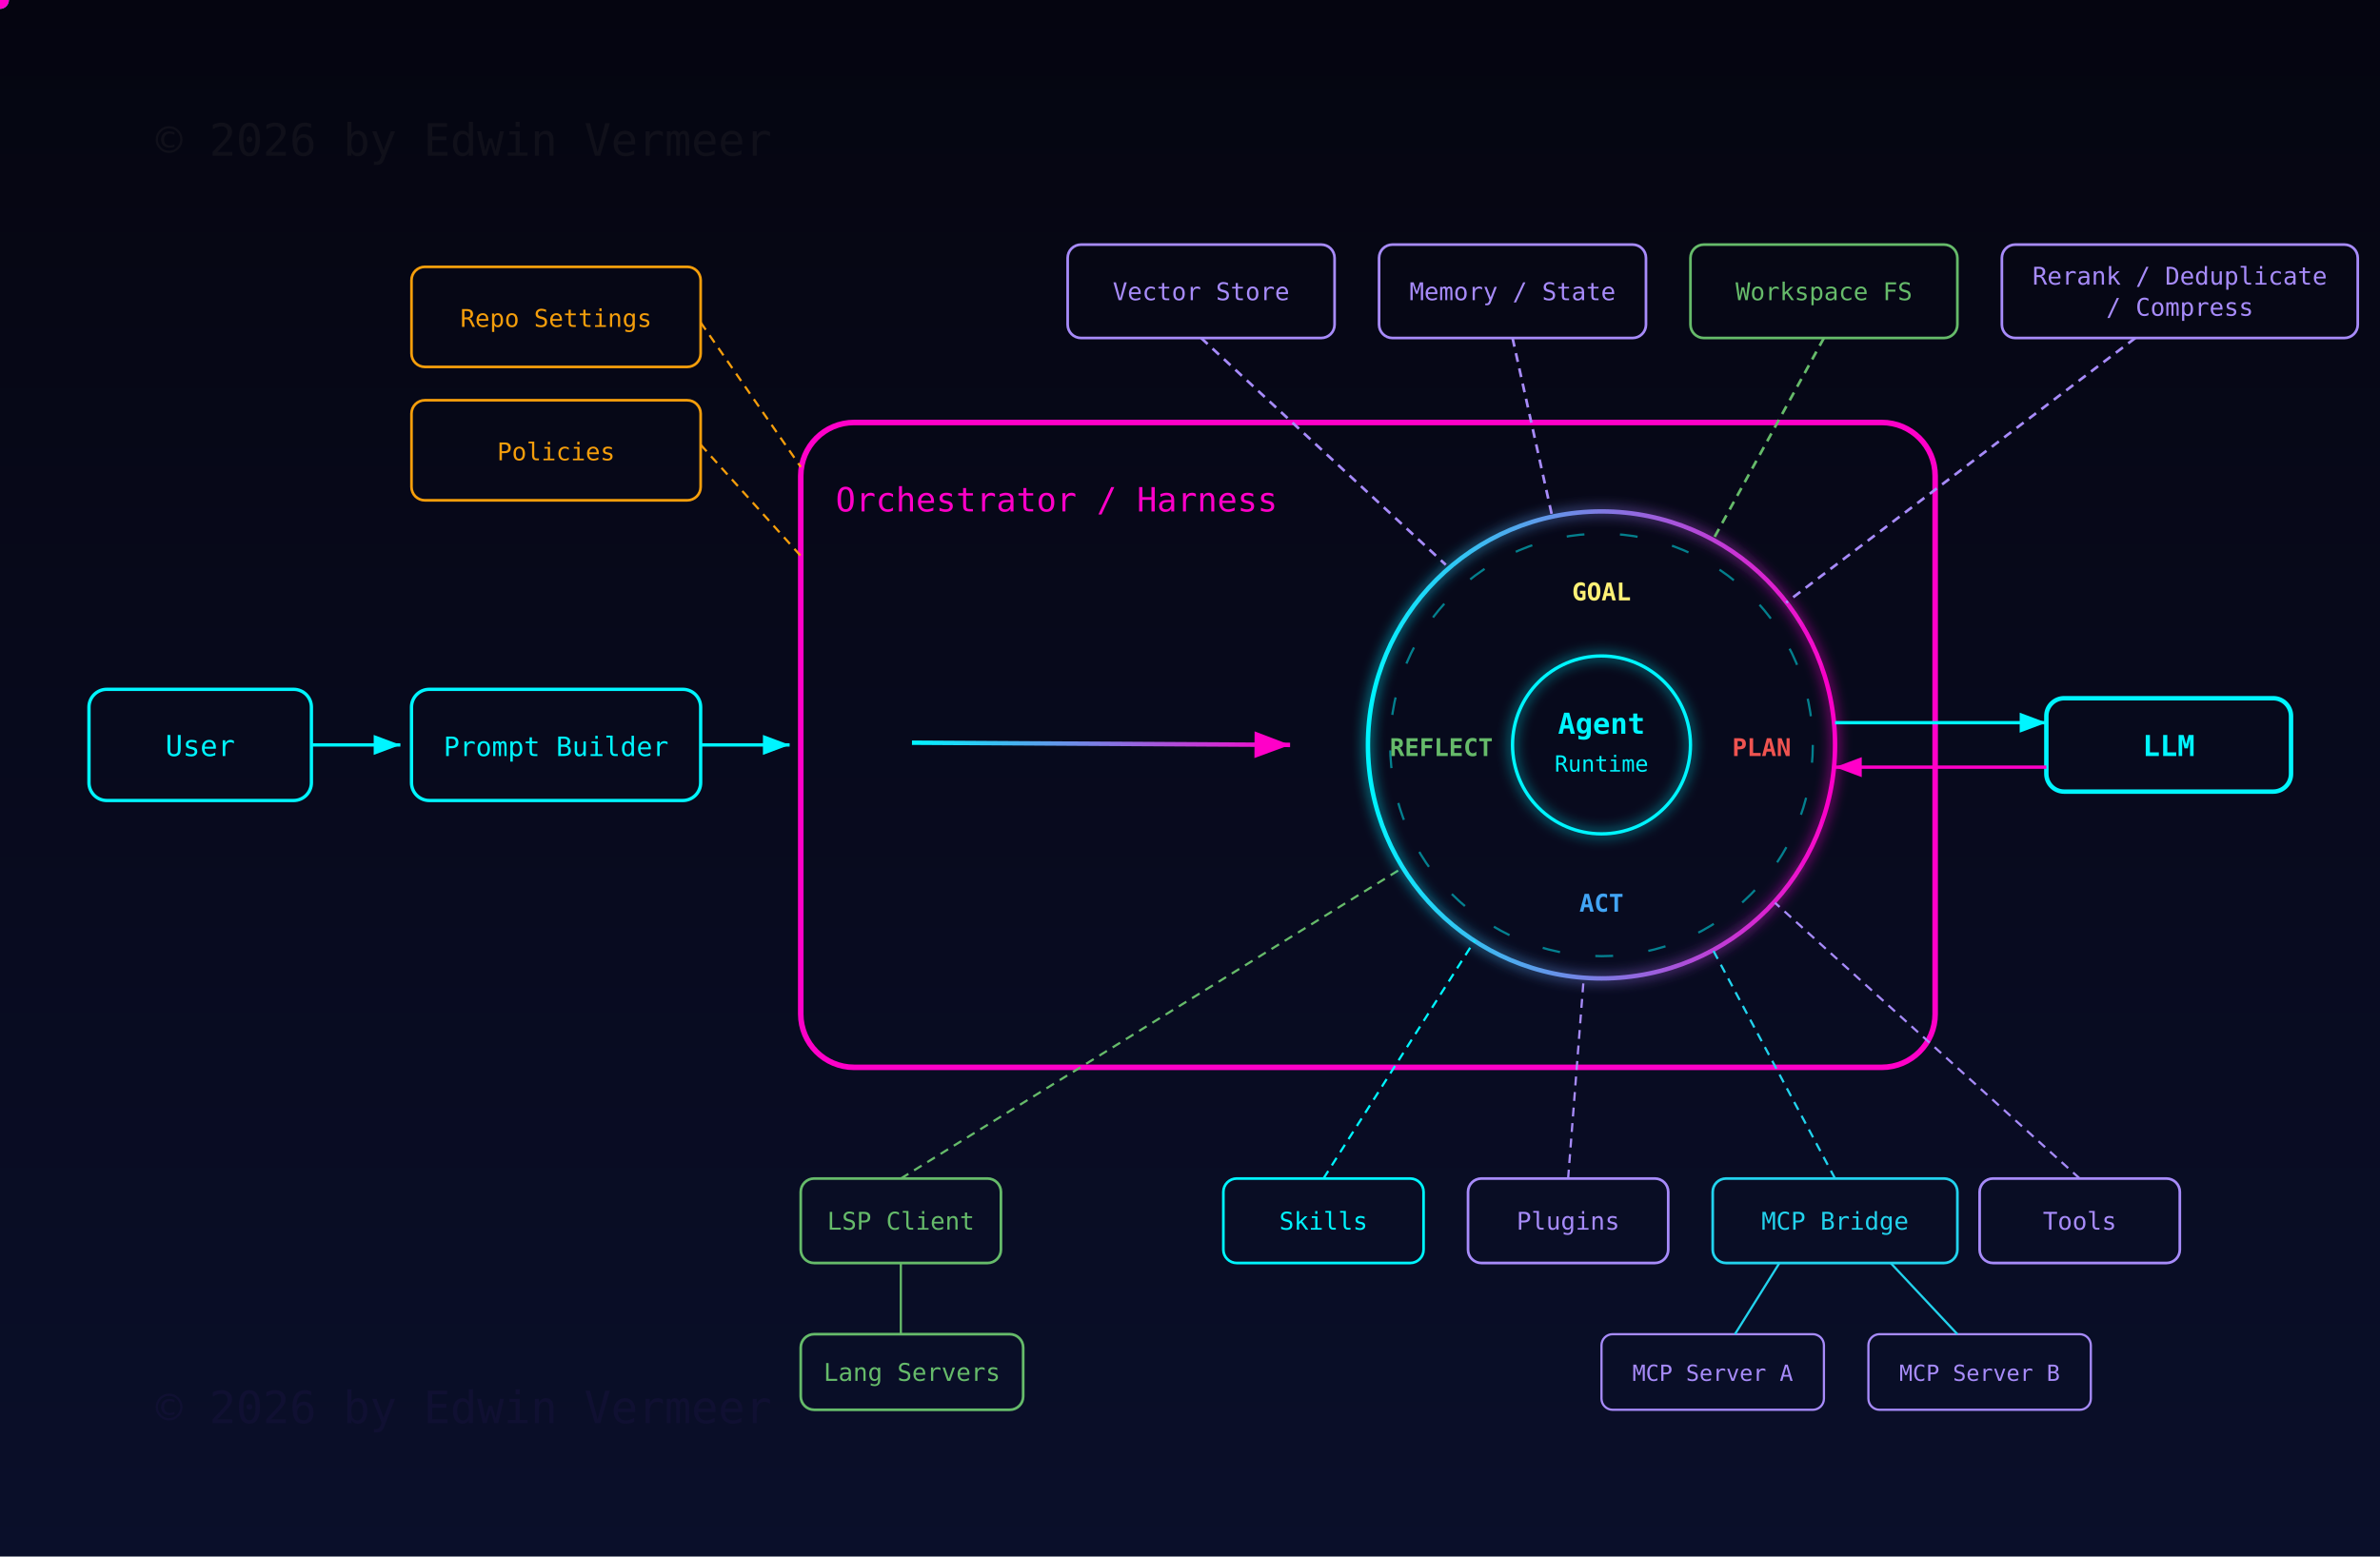
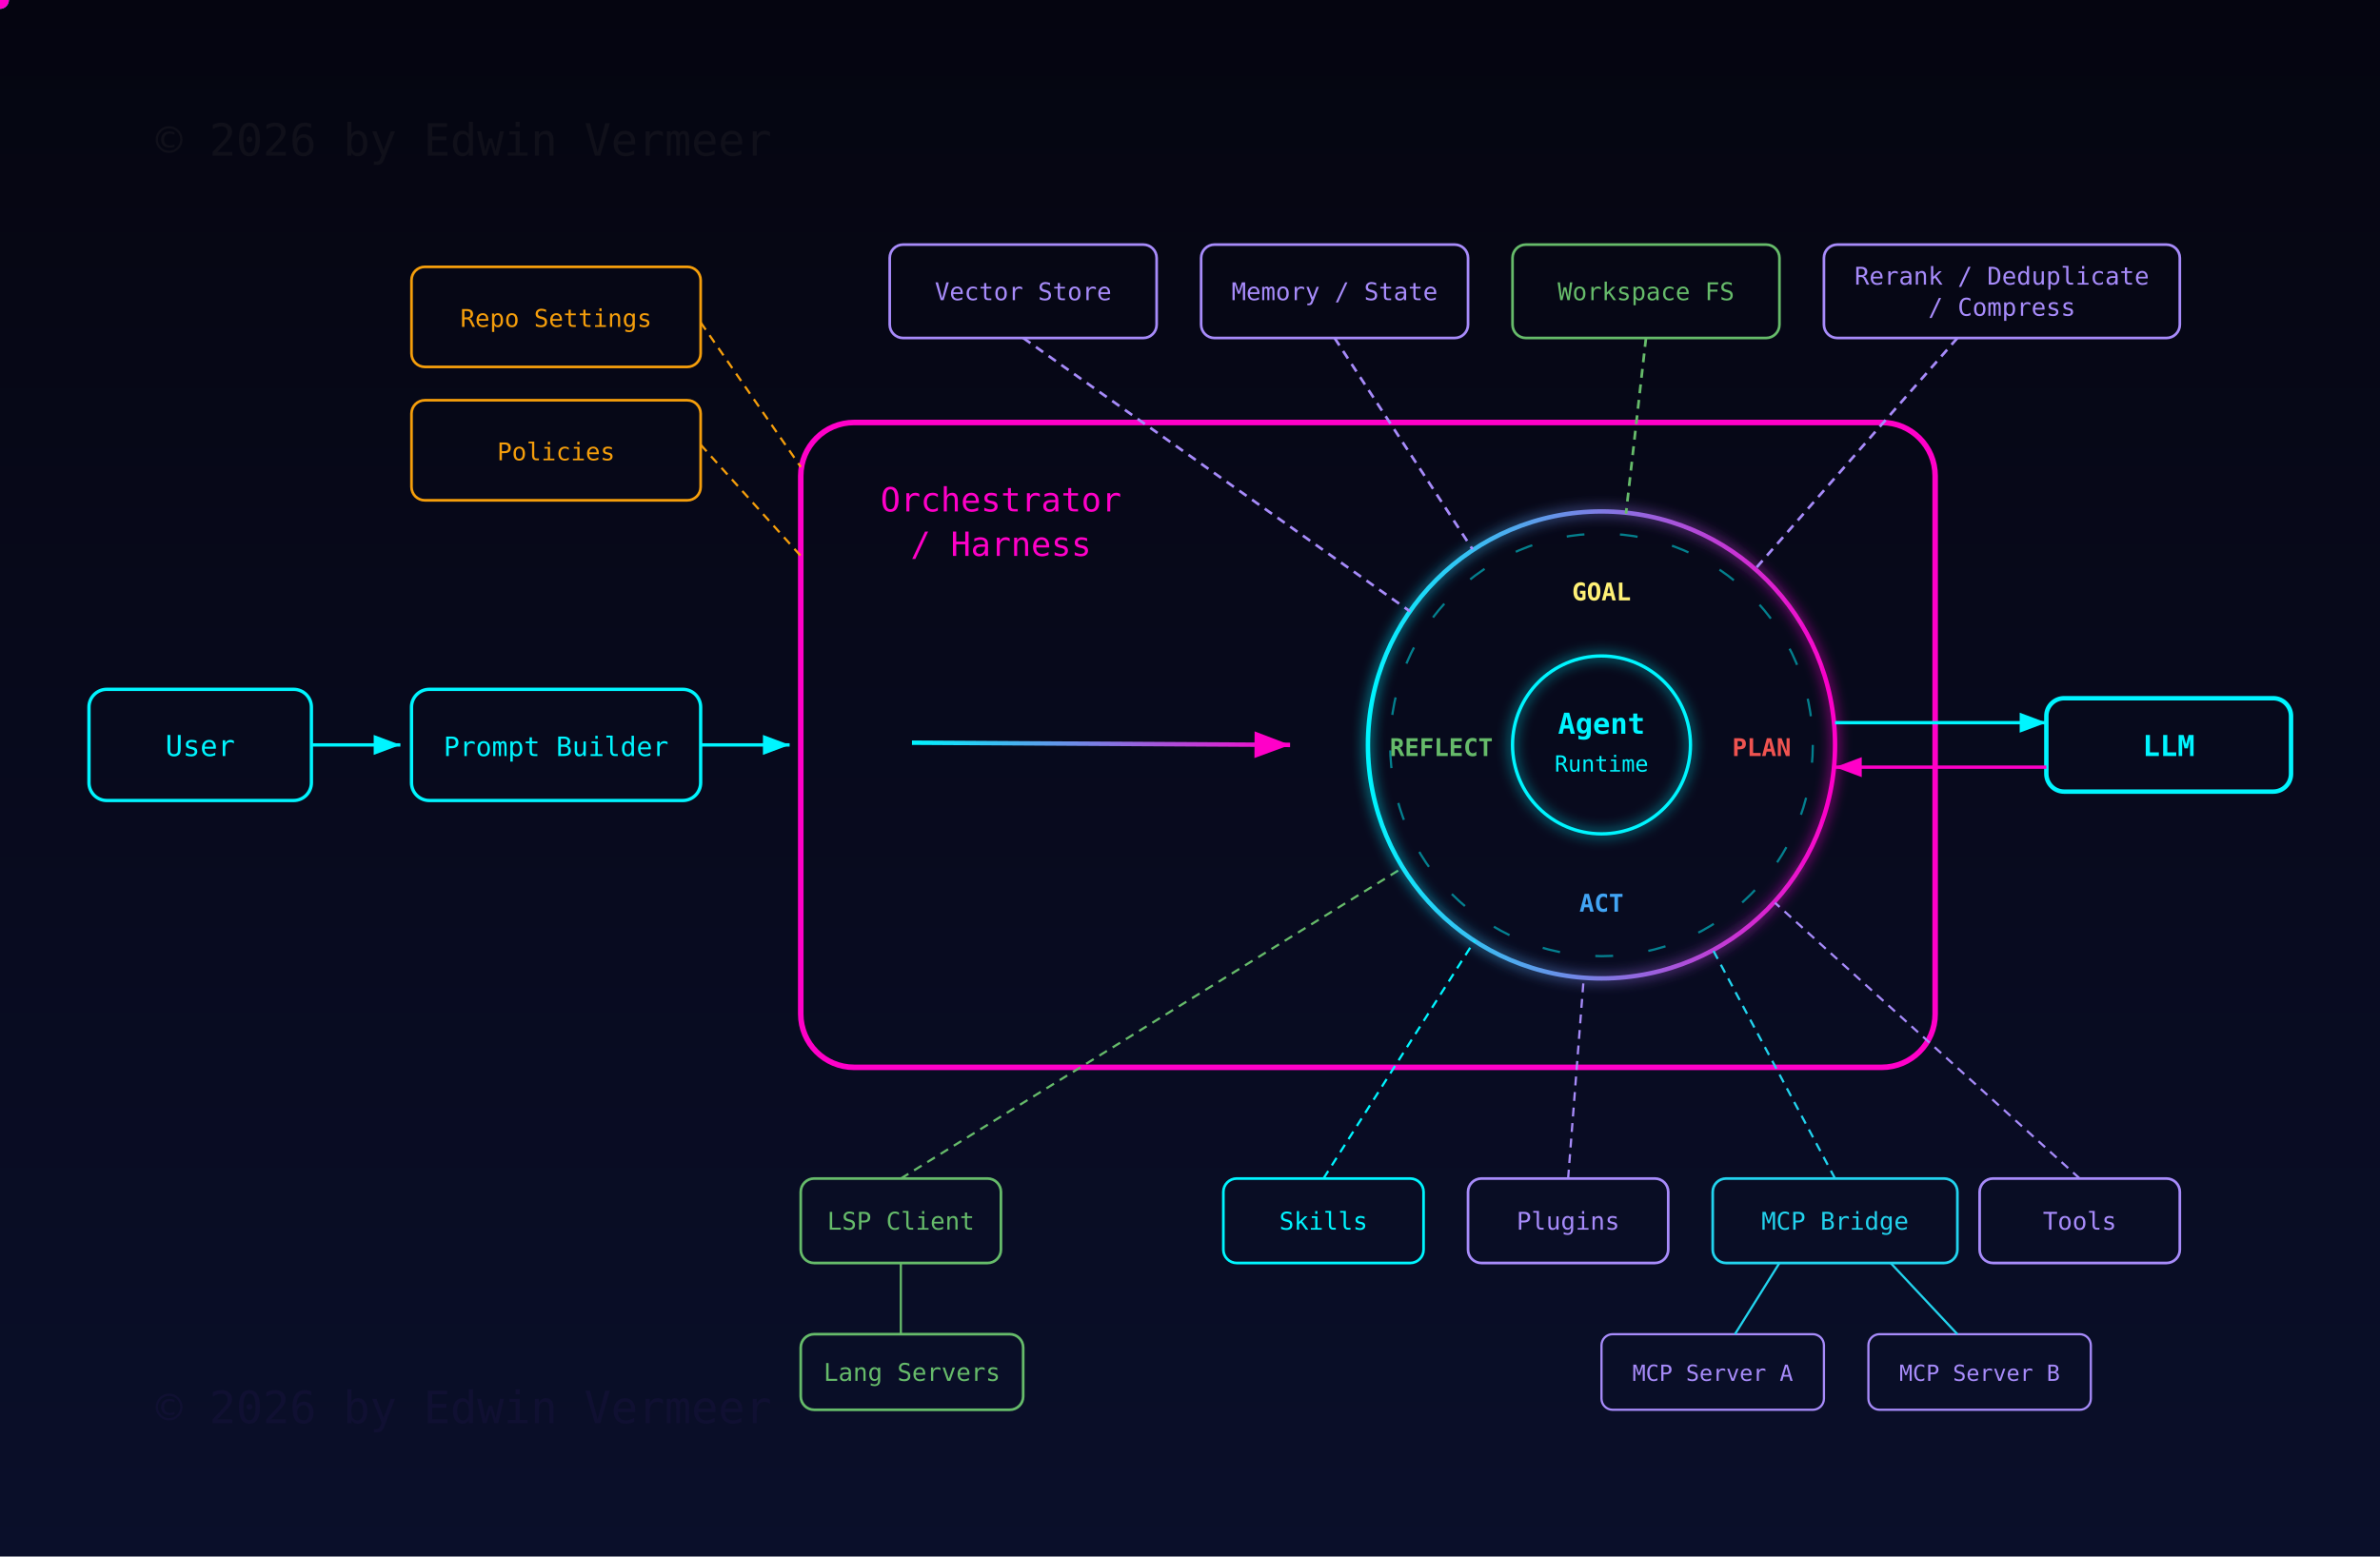
<svg xmlns="http://www.w3.org/2000/svg" width="1070" height="700" viewBox="0 0 1070 700">
  <defs>
    <linearGradient id="bg" x1="0" y1="0" x2="0" y2="1">
      <stop offset="0%" stop-color="#050510" />
      <stop offset="100%" stop-color="#0a0f2a" />
    </linearGradient>
    <filter id="glow">
      <feGaussianBlur stdDeviation="3" result="b" />
      <feMerge>
        <feMergeNode in="b" />
        <feMergeNode in="SourceGraphic" />
      </feMerge>
    </filter>
    <filter id="lineShine" x="-50%" y="-50%" width="200%" height="200%">
      <feGaussianBlur stdDeviation="5" result="blur" />
      <feMerge>
        <feMergeNode in="blur" />
        <feMergeNode in="SourceGraphic" />
      </feMerge>
    </filter>
    <linearGradient id="flow" x1="0" x2="1">
      <stop offset="0%" stop-color="#00f5ff" />
      <stop offset="100%" stop-color="#ff00c8" />
    </linearGradient>
    <linearGradient id="flowBack" x1="1" x2="0">
      <stop offset="0%" stop-color="#00f5ff" />
      <stop offset="100%" stop-color="#ff00c8" />
    </linearGradient>
  </defs>
  <rect width="100%" height="100%" fill="url(#bg)" />
  <text x="70" y="70" fill="#10101a" font-family="monospace" font-size="20">© 2026 by Edwin Vermeer</text>
  <text x="70" y="640" fill="#101032" font-family="monospace" font-size="20">© 2026 by Edwin Vermeer</text>
  <rect x="40" y="310" width="100" height="50" rx="8" stroke="#00f5ff" fill="none" stroke-width="1.5" />
  <text x="90" y="340" fill="#00f5ff" text-anchor="middle" font-family="monospace" font-size="13">User</text>
  <line x1="140" y1="335" x2="180" y2="335" stroke="#00f5ff" stroke-width="1.5" marker-end="url(#arrowCyan)" />
  <rect x="185" y="310" width="130" height="50" rx="8" stroke="#00f5ff" fill="none" stroke-width="1.5" />
  <text x="250" y="340" fill="#00f5ff" text-anchor="middle" font-family="monospace" font-size="12">Prompt Builder</text>
  <line x1="315" y1="335" x2="355" y2="335" stroke="#00f5ff" stroke-width="1.5" marker-end="url(#arrowCyan)" />
  <rect x="360" y="190" width="510" height="290" rx="24" stroke="#ff00c8" fill="none" stroke-width="2.5" />
-   <text x="475" y="230" fill="#ff00c8" text-anchor="middle" font-family="monospace" font-size="15">Orchestrator / Harness</text>
+   <text x="450" y="230" fill="#ff00c8" text-anchor="middle" font-family="monospace" font-size="15">Orchestrator</text>
+   <text x="450" y="250" fill="#ff00c8" text-anchor="middle" font-family="monospace" font-size="15">/ Harness</text>
  <rect x="185" y="120" width="130" height="45" rx="6" stroke="#f59e0b" fill="none" stroke-width="1.2" />
  <text x="250" y="147" fill="#f59e0b" text-anchor="middle" font-family="monospace" font-size="11">Repo Settings</text>
  <rect x="185" y="180" width="130" height="45" rx="6" stroke="#f59e0b" fill="none" stroke-width="1.2" />
  <text x="250" y="207" fill="#f59e0b" text-anchor="middle" font-family="monospace" font-size="11">Policies</text>
  <g>
    <line x1="315" y1="145" x2="360" y2="210" stroke="#f59e0b" stroke-width="1" stroke-dasharray="4 3">
      <animate attributeName="stroke" values="#f59e0b;#ffe082;#f59e0b" keyTimes="0;0.083;1" dur="4.2s" begin="0.2s" repeatCount="indefinite" />
      <animate attributeName="stroke-width" values="1;1.8;1" keyTimes="0;0.083;1" dur="4.2s" begin="0.2s" repeatCount="indefinite" />
    </line>
    <line x1="315" y1="145" x2="360" y2="210" stroke="#fff3bf" stroke-width="4" stroke-dasharray="4 3" stroke-linecap="round" opacity="0" filter="url(#lineShine)">
      <animate attributeName="opacity" values="0;0.9;0" keyTimes="0;0.083;1" dur="4.2s" begin="0.2s" repeatCount="indefinite" />
    </line>
  </g>
  <g>
    <line x1="315" y1="200" x2="360" y2="250" stroke="#f59e0b" stroke-width="1" stroke-dasharray="4 3">
      <animate attributeName="stroke" values="#f59e0b;#ffe082;#f59e0b" keyTimes="0;0.071;1" dur="4.9s" begin="1.1s" repeatCount="indefinite" />
      <animate attributeName="stroke-width" values="1;1.8;1" keyTimes="0;0.071;1" dur="4.9s" begin="1.1s" repeatCount="indefinite" />
    </line>
    <line x1="315" y1="200" x2="360" y2="250" stroke="#fff3bf" stroke-width="4" stroke-dasharray="4 3" stroke-linecap="round" opacity="0" filter="url(#lineShine)">
      <animate attributeName="opacity" values="0;0.9;0" keyTimes="0;0.071;1" dur="4.9s" begin="1.1s" repeatCount="indefinite" />
    </line>
  </g>
  <rect x="360" y="530" width="90" height="38" rx="6" stroke="#66BB6A" fill="none" stroke-width="1.2" />
  <text x="405" y="553" fill="#66BB6A" text-anchor="middle" font-family="monospace" font-size="11">LSP Client</text>
  <rect x="360" y="600" width="100" height="34" rx="6" stroke="#66BB6A" fill="none" stroke-width="1.2" />
  <text x="410" y="621" fill="#66BB6A" text-anchor="middle" font-family="monospace" font-size="11">Lang Servers</text>
  <g>
    <line x1="405" y1="530" x2="631" y2="390" stroke="#66BB6A" stroke-width="1" stroke-dasharray="4 3">
      <animate attributeName="stroke" values="#66BB6A;#b9f6ca;#66BB6A" keyTimes="0;0.056;1" dur="6.3s" begin="0.9s" repeatCount="indefinite" />
      <animate attributeName="stroke-width" values="1;1.9;1" keyTimes="0;0.056;1" dur="6.3s" begin="0.9s" repeatCount="indefinite" />
    </line>
    <line x1="405" y1="530" x2="631" y2="390" stroke="#d9ffe0" stroke-width="4" stroke-dasharray="4 3" stroke-linecap="round" opacity="0" filter="url(#lineShine)">
      <animate attributeName="opacity" values="0;0.8;0" keyTimes="0;0.056;1" dur="6.3s" begin="0.9s" repeatCount="indefinite" />
    </line>
  </g>
  <line x1="405" y1="568" x2="405" y2="600" stroke="#66BB6A" stroke-width="1" />
  <line x1="410" y1="334" x2="580" y2="335" stroke="url(#flow)" stroke-width="2" marker-end="url(#arrowPink)" />
  <g transform="translate(720,335)">
    <circle r="105" stroke="url(#flow)" stroke-width="2" fill="none" filter="url(#glow)" />
    <circle r="95" stroke="#00f5ff" stroke-dasharray="8 16" fill="none" opacity="0.5">
      <animateTransform attributeName="transform" type="rotate" from="0" to="360" dur="10s" repeatCount="indefinite" />
    </circle>
    <text x="0" y="-65" text-anchor="middle" fill="#FFF176" font-family="monospace" font-size="11" font-weight="bold">GOAL</text>
    <text x="72" y="5" text-anchor="middle" fill="#EF5350" font-family="monospace" font-size="11" font-weight="bold">PLAN</text>
    <text x="0" y="75" text-anchor="middle" fill="#42A5F5" font-family="monospace" font-size="11" font-weight="bold">ACT</text>
    <text x="-72" y="5" text-anchor="middle" fill="#66BB6A" font-family="monospace" font-size="11" font-weight="bold">REFLECT</text>
    <circle r="40" stroke="#00f5ff" fill="none" stroke-width="1.5" filter="url(#glow)">
      <animate attributeName="r" values="40;44;40" dur="2.5s" repeatCount="indefinite" />
    </circle>
    <text text-anchor="middle" y="-5" fill="#00f5ff" font-family="monospace" font-size="13" font-weight="bold">Agent</text>
    <text text-anchor="middle" y="12" fill="#00f5ff" font-family="monospace" font-size="10">Runtime</text>
  </g>
-   <rect x="480" y="110" width="120" height="42" rx="6" stroke="#a78bfa" fill="none" stroke-width="1.2" />
-   <text x="540" y="135" fill="#a78bfa" text-anchor="middle" font-family="monospace" font-size="11">Vector Store</text>
-   <g>
-     <line x1="540" y1="152" x2="650" y2="254" stroke="#a78bfa" stroke-width="1.2" stroke-dasharray="4 3">
+   <rect x="400" y="110" width="120" height="42" rx="6" stroke="#a78bfa" fill="none" stroke-width="1.2" />
+   <text x="460" y="135" fill="#a78bfa" text-anchor="middle" font-family="monospace" font-size="11">Vector Store</text>
+   <g>
+     <line x1="460" y1="152" x2="634" y2="275" stroke="#a78bfa" stroke-width="1.2" stroke-dasharray="4 3">
      <animate attributeName="stroke" values="#a78bfa;#e9ddff;#a78bfa" keyTimes="0;0.056;1" dur="6.3s" begin="1.1s" repeatCount="indefinite" />
      <animate attributeName="stroke-width" values="1.2;2.1;1.2" keyTimes="0;0.056;1" dur="6.3s" begin="1.1s" repeatCount="indefinite" />
    </line>
-     <line x1="540" y1="152" x2="650" y2="254" stroke="#f3ecff" stroke-width="4.2" stroke-dasharray="4 3" stroke-linecap="round" opacity="0" filter="url(#lineShine)">
+     <line x1="460" y1="152" x2="634" y2="275" stroke="#f3ecff" stroke-width="4.2" stroke-dasharray="4 3" stroke-linecap="round" opacity="0" filter="url(#lineShine)">
      <animate attributeName="opacity" values="0;0.82;0" keyTimes="0;0.056;1" dur="6.3s" begin="1.1s" repeatCount="indefinite" />
    </line>
  </g>
-   <rect x="620" y="110" width="120" height="42" rx="6" stroke="#a78bfa" fill="none" stroke-width="1.2" />
-   <text x="680" y="135" fill="#a78bfa" text-anchor="middle" font-family="monospace" font-size="11">Memory / State</text>
-   <g>
-     <line x1="680" y1="152" x2="698" y2="233" stroke="#a78bfa" stroke-width="1.2" stroke-dasharray="4 3">
+   <rect x="540" y="110" width="120" height="42" rx="6" stroke="#a78bfa" fill="none" stroke-width="1.2" />
+   <text x="600" y="135" fill="#a78bfa" text-anchor="middle" font-family="monospace" font-size="11">Memory / State</text>
+   <g>
+     <line x1="600" y1="152" x2="662" y2="247" stroke="#a78bfa" stroke-width="1.2" stroke-dasharray="4 3">
      <animate attributeName="stroke" values="#a78bfa;#e9ddff;#a78bfa" keyTimes="0;0.05;1" dur="7s" begin="1.7s" repeatCount="indefinite" />
      <animate attributeName="stroke-width" values="1.2;2.1;1.2" keyTimes="0;0.05;1" dur="7s" begin="1.7s" repeatCount="indefinite" />
    </line>
-     <line x1="680" y1="152" x2="698" y2="233" stroke="#f3ecff" stroke-width="4.2" stroke-dasharray="4 3" stroke-linecap="round" opacity="0" filter="url(#lineShine)">
+     <line x1="600" y1="152" x2="662" y2="247" stroke="#f3ecff" stroke-width="4.2" stroke-dasharray="4 3" stroke-linecap="round" opacity="0" filter="url(#lineShine)">
      <animate attributeName="opacity" values="0;0.82;0" keyTimes="0;0.05;1" dur="7s" begin="1.7s" repeatCount="indefinite" />
    </line>
  </g>
-   <rect x="760" y="110" width="120" height="42" rx="6" stroke="#66BB6A" fill="none" stroke-width="1.2" />
-   <text x="820" y="135" fill="#66BB6A" text-anchor="middle" font-family="monospace" font-size="11">Workspace FS</text>
-   <g>
-     <line x1="820" y1="152" x2="770" y2="243" stroke="#66BB6A" stroke-width="1.2" stroke-dasharray="4 3">
+   <rect x="680" y="110" width="120" height="42" rx="6" stroke="#66BB6A" fill="none" stroke-width="1.2" />
+   <text x="740" y="135" fill="#66BB6A" text-anchor="middle" font-family="monospace" font-size="11">Workspace FS</text>
+   <g>
+     <line x1="740" y1="152" x2="731" y2="231" stroke="#66BB6A" stroke-width="1.2" stroke-dasharray="4 3">
      <animate attributeName="stroke" values="#66BB6A;#b9f6ca;#66BB6A" keyTimes="0;0.063;1" dur="5.6s" begin="2.1s" repeatCount="indefinite" />
      <animate attributeName="stroke-width" values="1.2;2.1;1.2" keyTimes="0;0.063;1" dur="5.6s" begin="2.1s" repeatCount="indefinite" />
    </line>
-     <line x1="820" y1="152" x2="770" y2="243" stroke="#d9ffe0" stroke-width="4.2" stroke-dasharray="4 3" stroke-linecap="round" opacity="0" filter="url(#lineShine)">
+     <line x1="740" y1="152" x2="731" y2="231" stroke="#d9ffe0" stroke-width="4.2" stroke-dasharray="4 3" stroke-linecap="round" opacity="0" filter="url(#lineShine)">
      <animate attributeName="opacity" values="0;0.8;0" keyTimes="0;0.063;1" dur="5.6s" begin="2.1s" repeatCount="indefinite" />
    </line>
  </g>
-   <rect x="900" y="110" width="160" height="42" rx="6" stroke="#a78bfa" fill="none" stroke-width="1.2" />
-   <text x="980" y="128" fill="#a78bfa" text-anchor="middle" font-family="monospace" font-size="11">Rerank / Deduplicate</text>
-   <text x="980" y="142" fill="#a78bfa" text-anchor="middle" font-family="monospace" font-size="11">/ Compress</text>
-   <g>
-     <line x1="960" y1="152" x2="803" y2="271" stroke="#a78bfa" stroke-width="1.2" stroke-dasharray="4 3">
+   <rect x="820" y="110" width="160" height="42" rx="6" stroke="#a78bfa" fill="none" stroke-width="1.2" />
+   <text x="900" y="128" fill="#a78bfa" text-anchor="middle" font-family="monospace" font-size="11">Rerank / Deduplicate</text>
+   <text x="900" y="142" fill="#a78bfa" text-anchor="middle" font-family="monospace" font-size="11">/ Compress</text>
+   <g>
+     <line x1="880" y1="152" x2="789" y2="256" stroke="#a78bfa" stroke-width="1.2" stroke-dasharray="4 3">
      <animate attributeName="stroke" values="#a78bfa;#e9ddff;#a78bfa" keyTimes="0;0.045;1" dur="7.7s" begin="0.6s" repeatCount="indefinite" />
      <animate attributeName="stroke-width" values="1.2;2.1;1.2" keyTimes="0;0.045;1" dur="7.7s" begin="0.6s" repeatCount="indefinite" />
    </line>
-     <line x1="960" y1="152" x2="803" y2="271" stroke="#f3ecff" stroke-width="4.2" stroke-dasharray="4 3" stroke-linecap="round" opacity="0" filter="url(#lineShine)">
+     <line x1="880" y1="152" x2="789" y2="256" stroke="#f3ecff" stroke-width="4.2" stroke-dasharray="4 3" stroke-linecap="round" opacity="0" filter="url(#lineShine)">
      <animate attributeName="opacity" values="0;0.82;0" keyTimes="0;0.045;1" dur="7.7s" begin="0.6s" repeatCount="indefinite" />
    </line>
  </g>
  <rect x="920" y="314" width="110" height="42" rx="8" stroke="#00f5ff" fill="none" stroke-width="2" />
  <text x="975" y="340" fill="#00f5ff" text-anchor="middle" font-family="monospace" font-size="13" font-weight="bold">LLM</text>
  <line x1="825" y1="325" x2="920" y2="325" stroke="#00f5ff" stroke-width="1.5" marker-end="url(#arrowCyan)" />
  <line x1="920" y1="345" x2="825" y2="345" stroke="#ff00c8" stroke-width="1.5" marker-end="url(#arrowPink)" />
  <rect x="550" y="530" width="90" height="38" rx="6" stroke="#00f5ff" fill="none" stroke-width="1.2" />
  <text x="595" y="553" fill="#00f5ff" text-anchor="middle" font-family="monospace" font-size="11">Skills</text>
  <rect x="660" y="530" width="90" height="38" rx="6" stroke="#a78bfa" fill="none" stroke-width="1.2" />
  <text x="705" y="553" fill="#a78bfa" text-anchor="middle" font-family="monospace" font-size="11">Plugins</text>
  <rect x="770" y="530" width="110" height="38" rx="6" stroke="#22d3ee" fill="none" stroke-width="1.2" />
  <text x="825" y="553" fill="#22d3ee" text-anchor="middle" font-family="monospace" font-size="11">MCP Bridge</text>
  <rect x="890" y="530" width="90" height="38" rx="6" stroke="#a78bfa" fill="none" stroke-width="1.2" />
  <text x="935" y="553" fill="#a78bfa" text-anchor="middle" font-family="monospace" font-size="11">Tools</text>
  <rect x="720" y="600" width="100" height="34" rx="5" stroke="#a78bfa" fill="none" stroke-width="1" />
  <text x="770" y="621" fill="#a78bfa" text-anchor="middle" font-family="monospace" font-size="10">MCP Server A</text>
  <rect x="840" y="600" width="100" height="34" rx="5" stroke="#a78bfa" fill="none" stroke-width="1" />
  <text x="890" y="621" fill="#a78bfa" text-anchor="middle" font-family="monospace" font-size="10">MCP Server B</text>
  <g>
    <line x1="595" y1="530" x2="663" y2="423" stroke="#00f5ff" stroke-width="1" stroke-dasharray="4 3">
      <animate attributeName="stroke" values="#00f5ff;#d9fdff;#00f5ff" keyTimes="0;0.1;1" dur="3.5s" begin="0.4s" repeatCount="indefinite" />
      <animate attributeName="stroke-width" values="1;1.9;1" keyTimes="0;0.1;1" dur="3.5s" begin="0.4s" repeatCount="indefinite" />
    </line>
    <line x1="595" y1="530" x2="663" y2="423" stroke="#ecffff" stroke-width="4" stroke-dasharray="4 3" stroke-linecap="round" opacity="0" filter="url(#lineShine)">
      <animate attributeName="opacity" values="0;0.92;0" keyTimes="0;0.1;1" dur="3.5s" begin="0.4s" repeatCount="indefinite" />
    </line>
  </g>
  <g>
    <line x1="705" y1="530" x2="712" y2="440" stroke="#a78bfa" stroke-width="1" stroke-dasharray="4 3">
      <animate attributeName="stroke" values="#a78bfa;#e9ddff;#a78bfa" keyTimes="0;0.056;1" dur="6.3s" begin="1.3s" repeatCount="indefinite" />
      <animate attributeName="stroke-width" values="1;1.9;1" keyTimes="0;0.056;1" dur="6.3s" begin="1.3s" repeatCount="indefinite" />
    </line>
    <line x1="705" y1="530" x2="712" y2="440" stroke="#f3ecff" stroke-width="4" stroke-dasharray="4 3" stroke-linecap="round" opacity="0" filter="url(#lineShine)">
      <animate attributeName="opacity" values="0;0.82;0" keyTimes="0;0.056;1" dur="6.3s" begin="1.3s" repeatCount="indefinite" />
    </line>
  </g>
  <g>
    <line x1="825" y1="530" x2="770" y2="427" stroke="#22d3ee" stroke-width="1" stroke-dasharray="4 3">
      <animate attributeName="stroke" values="#22d3ee;#d8fbff;#22d3ee" keyTimes="0;0.071;1" dur="4.9s" begin="2.4s" repeatCount="indefinite" />
      <animate attributeName="stroke-width" values="1;1.9;1" keyTimes="0;0.071;1" dur="4.9s" begin="2.4s" repeatCount="indefinite" />
    </line>
    <line x1="825" y1="530" x2="770" y2="427" stroke="#ecffff" stroke-width="4" stroke-dasharray="4 3" stroke-linecap="round" opacity="0" filter="url(#lineShine)">
      <animate attributeName="opacity" values="0;0.88;0" keyTimes="0;0.071;1" dur="4.9s" begin="2.4s" repeatCount="indefinite" />
    </line>
  </g>
  <g>
    <line x1="935" y1="530" x2="798" y2="406" stroke="#a78bfa" stroke-width="1" stroke-dasharray="4 3">
      <animate attributeName="stroke" values="#a78bfa;#e9ddff;#a78bfa" keyTimes="0;0.042;1" dur="8.4s" begin="0.8s" repeatCount="indefinite" />
      <animate attributeName="stroke-width" values="1;1.9;1" keyTimes="0;0.042;1" dur="8.4s" begin="0.8s" repeatCount="indefinite" />
    </line>
    <line x1="935" y1="530" x2="798" y2="406" stroke="#f3ecff" stroke-width="4" stroke-dasharray="4 3" stroke-linecap="round" opacity="0" filter="url(#lineShine)">
      <animate attributeName="opacity" values="0;0.82;0" keyTimes="0;0.042;1" dur="8.4s" begin="0.8s" repeatCount="indefinite" />
    </line>
  </g>
  <line x1="800" y1="568" x2="780" y2="600" stroke="#22d3ee" stroke-width="1" />
  <line x1="850" y1="568" x2="880" y2="600" stroke="#22d3ee" stroke-width="1" />
  <path id="mainFlow" d="M90,335 L185,335 L360,335 L580,335 L720,335" fill="none" stroke="none" />
  <circle r="4" fill="#00f5ff">
    <animateMotion dur="3s" repeatCount="indefinite">
      <mpath href="#mainFlow" />
    </animateMotion>
  </circle>
  <path id="loopPath" d="M720,230 A105,105 0 1 1 719,230" fill="none" stroke="none" />
  <circle r="4" fill="#ff00c8">
    <animateMotion dur="4s" repeatCount="indefinite">
      <mpath href="#loopPath" />
    </animateMotion>
  </circle>
  <defs>
    <marker id="arrowCyan" markerWidth="8" markerHeight="6" refX="8" refY="3" orient="auto">
      <polygon points="0,0 8,3 0,6" fill="#00f5ff" />
    </marker>
    <marker id="arrowPink" markerWidth="8" markerHeight="6" refX="8" refY="3" orient="auto">
      <polygon points="0,0 8,3 0,6" fill="#ff00c8" />
    </marker>
  </defs>
</svg>
